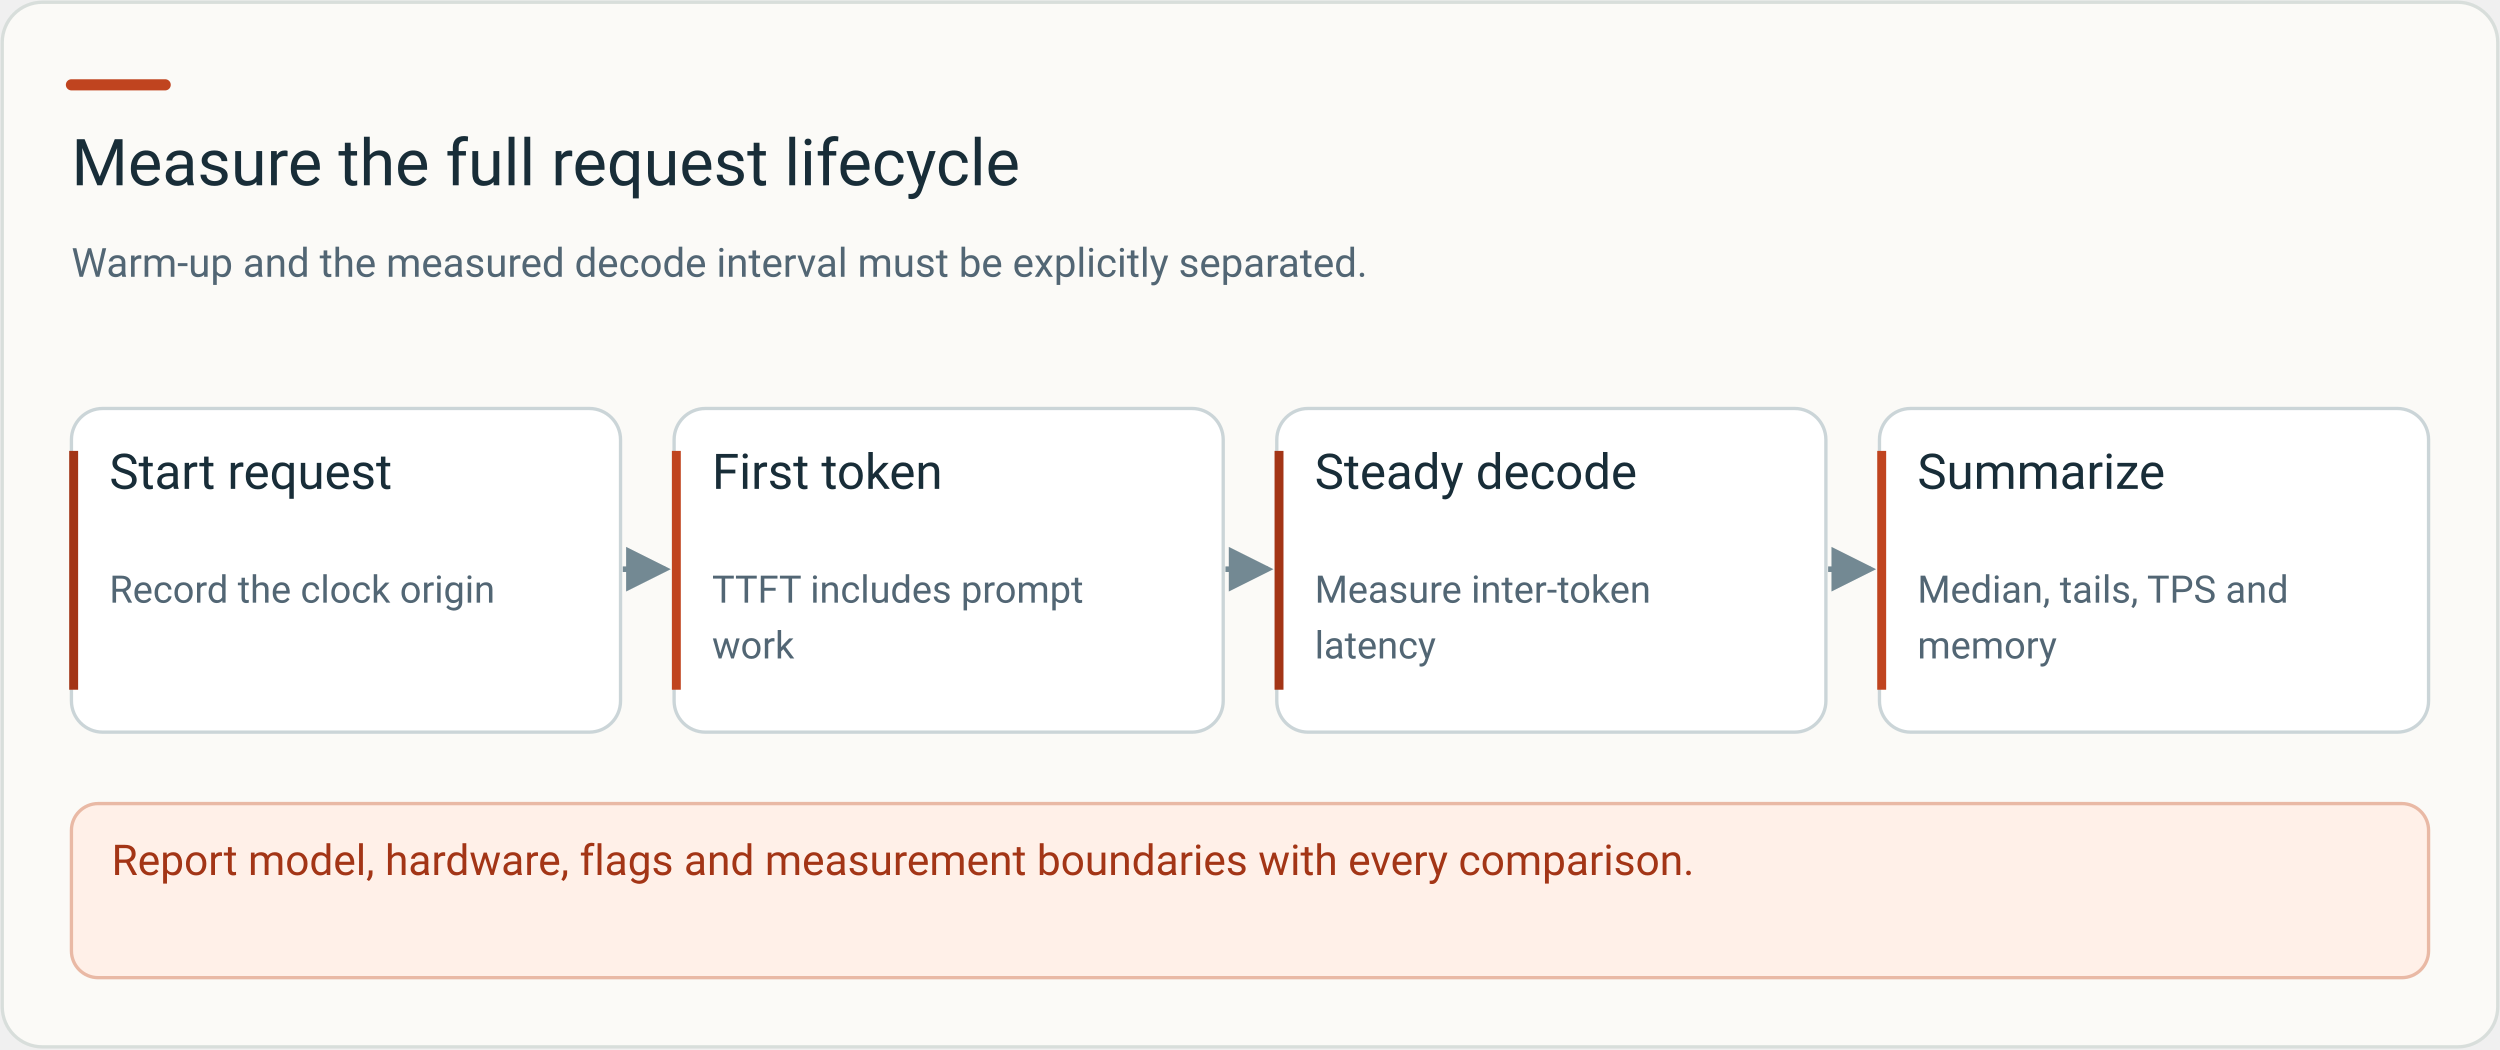
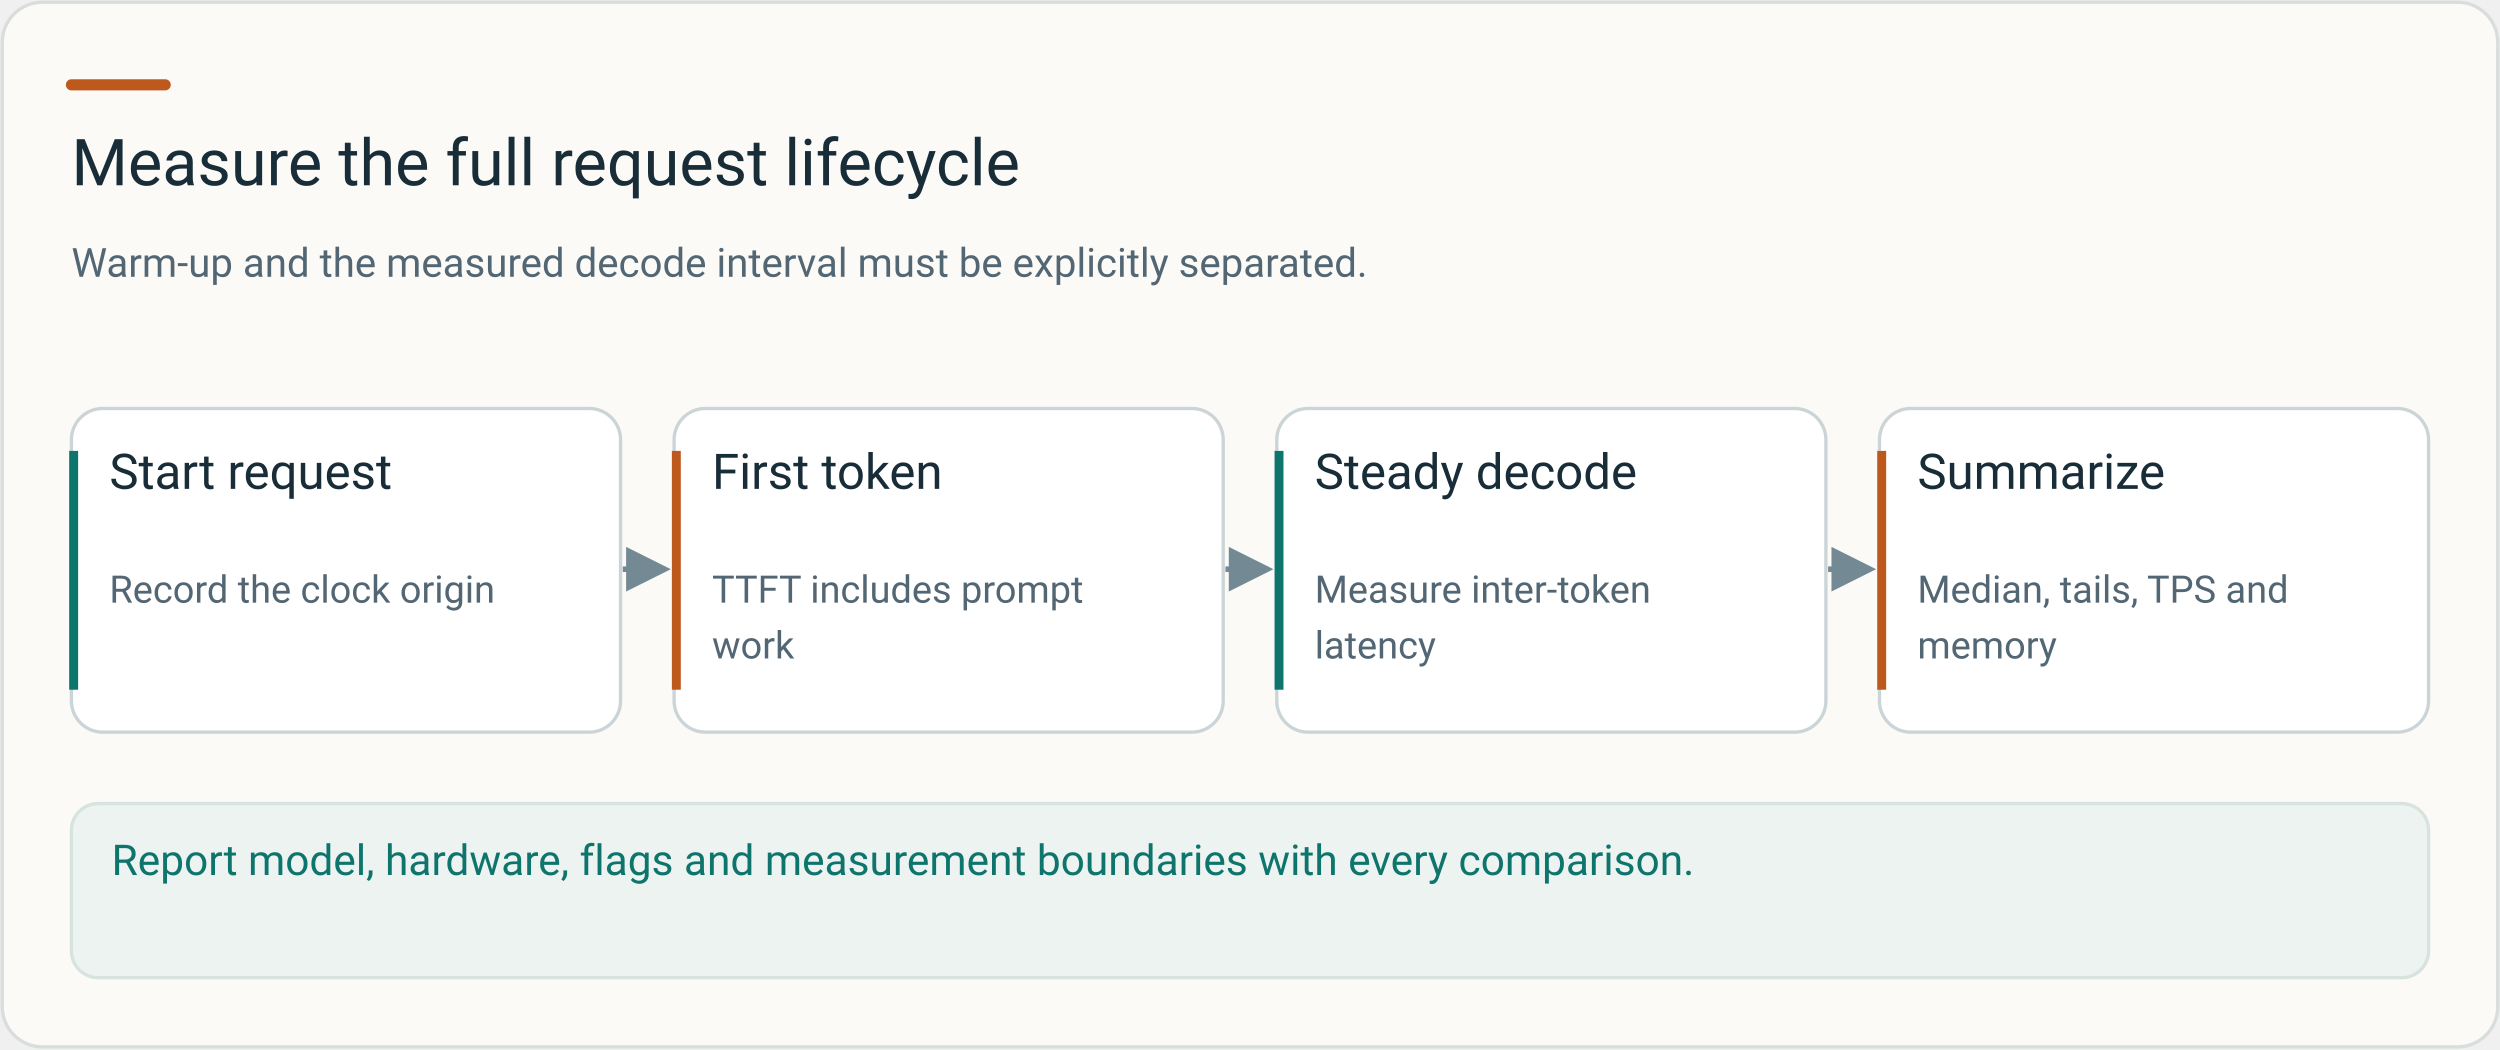
<svg xmlns="http://www.w3.org/2000/svg" viewBox="0 0 1120 470" role="img" aria-labelledby="title desc">
  <defs>
    <marker id="arrow" markerWidth="8" markerHeight="8" refX="7" refY="4" orient="auto">
      <path d="M0 0 L8 4 L0 8 Z" fill="#738993" />
    </marker>
  </defs>
  <g font-family="Roboto, Arial, sans-serif">
    <rect x="1" y="1" width="1118" height="468" rx="18" fill="#fbfaf7" stroke="#d8dedb" stroke-width="1.5" />
-     <path d="M32 38 H74" stroke="#c0441f" stroke-width="5" stroke-linecap="round" />
+     <path d="M32 38 H74" stroke="#bd591c" stroke-width="5" stroke-linecap="round" />
    <text x="32" y="83" font-size="29" fill="#182d38" font-weight="400">Measure the full request lifecycle</text>
    <text x="32" y="124" font-size="18" fill="#526674" font-weight="400">Warm-up and the measured decode interval must be explicitly separated.</text>
    <rect x="32" y="183" width="246" height="145" rx="14" fill="#fff" stroke="#cbd5d8" stroke-width="1.5" />
-     <path d="M33 202 V309" stroke="#a33516" stroke-width="4" />
+     <path d="M33 202 V309" stroke="#0e756d" stroke-width="4" />
    <text x="49" y="219" font-size="22" fill="#182d38" font-weight="400">Start request</text>
    <text x="49" y="270" font-size="17" fill="#526674" font-weight="400">Record the clock origin</text>
    <path d="M279 255 H298" stroke="#738993" stroke-width="2.5" marker-end="url(#arrow)" fill="none" />
    <rect x="302" y="183" width="246" height="145" rx="14" fill="#fff" stroke="#cbd5d8" stroke-width="1.5" />
-     <path d="M303 202 V309" stroke="#c0441f" stroke-width="4" />
+     <path d="M303 202 V309" stroke="#bd591c" stroke-width="4" />
    <text x="319" y="219" font-size="22" fill="#182d38" font-weight="400">First token</text>
    <text x="319" y="270" font-size="17" fill="#526674" font-weight="400">TTFT includes prompt</text>
    <text x="319" y="295" font-size="17" fill="#526674" font-weight="400">work</text>
    <path d="M549 255 H568" stroke="#738993" stroke-width="2.5" marker-end="url(#arrow)" fill="none" />
    <rect x="572" y="183" width="246" height="145" rx="14" fill="#fff" stroke="#cbd5d8" stroke-width="1.5" />
-     <path d="M573 202 V309" stroke="#a33516" stroke-width="4" />
+     <path d="M573 202 V309" stroke="#0e756d" stroke-width="4" />
    <text x="589" y="219" font-size="22" fill="#182d38" font-weight="400">Steady decode</text>
    <text x="589" y="270" font-size="17" fill="#526674" font-weight="400">Measure inter-token</text>
    <text x="589" y="295" font-size="17" fill="#526674" font-weight="400">latency</text>
    <path d="M819 255 H838" stroke="#738993" stroke-width="2.5" marker-end="url(#arrow)" fill="none" />
    <rect x="842" y="183" width="246" height="145" rx="14" fill="#fff" stroke="#cbd5d8" stroke-width="1.5" />
-     <path d="M843 202 V309" stroke="#c0441f" stroke-width="4" />
+     <path d="M843 202 V309" stroke="#bd591c" stroke-width="4" />
    <text x="859" y="219" font-size="22" fill="#182d38" font-weight="400">Summarize</text>
    <text x="859" y="270" font-size="17" fill="#526674" font-weight="400">Median, tails, TPS and</text>
    <text x="859" y="295" font-size="17" fill="#526674" font-weight="400">memory</text>
-     <rect x="32" y="360" width="1056" height="78" rx="12" fill="#fff0e8" stroke="#e9b9a5" stroke-width="1.5" />
-     <text x="50" y="392" font-size="19" fill="#a33516" font-weight="400">Report model, hardware, flags and measurement boundaries with every comparison.</text>
+     <rect x="32" y="360" width="1056" height="78" rx="12" fill="#edf3f1" stroke="#d7e3de" stroke-width="1.5" />
+     <text x="50" y="392" font-size="19" fill="#0e756d" font-weight="400">Report model, hardware, flags and measurement boundaries with every comparison.</text>
  </g>
</svg>
